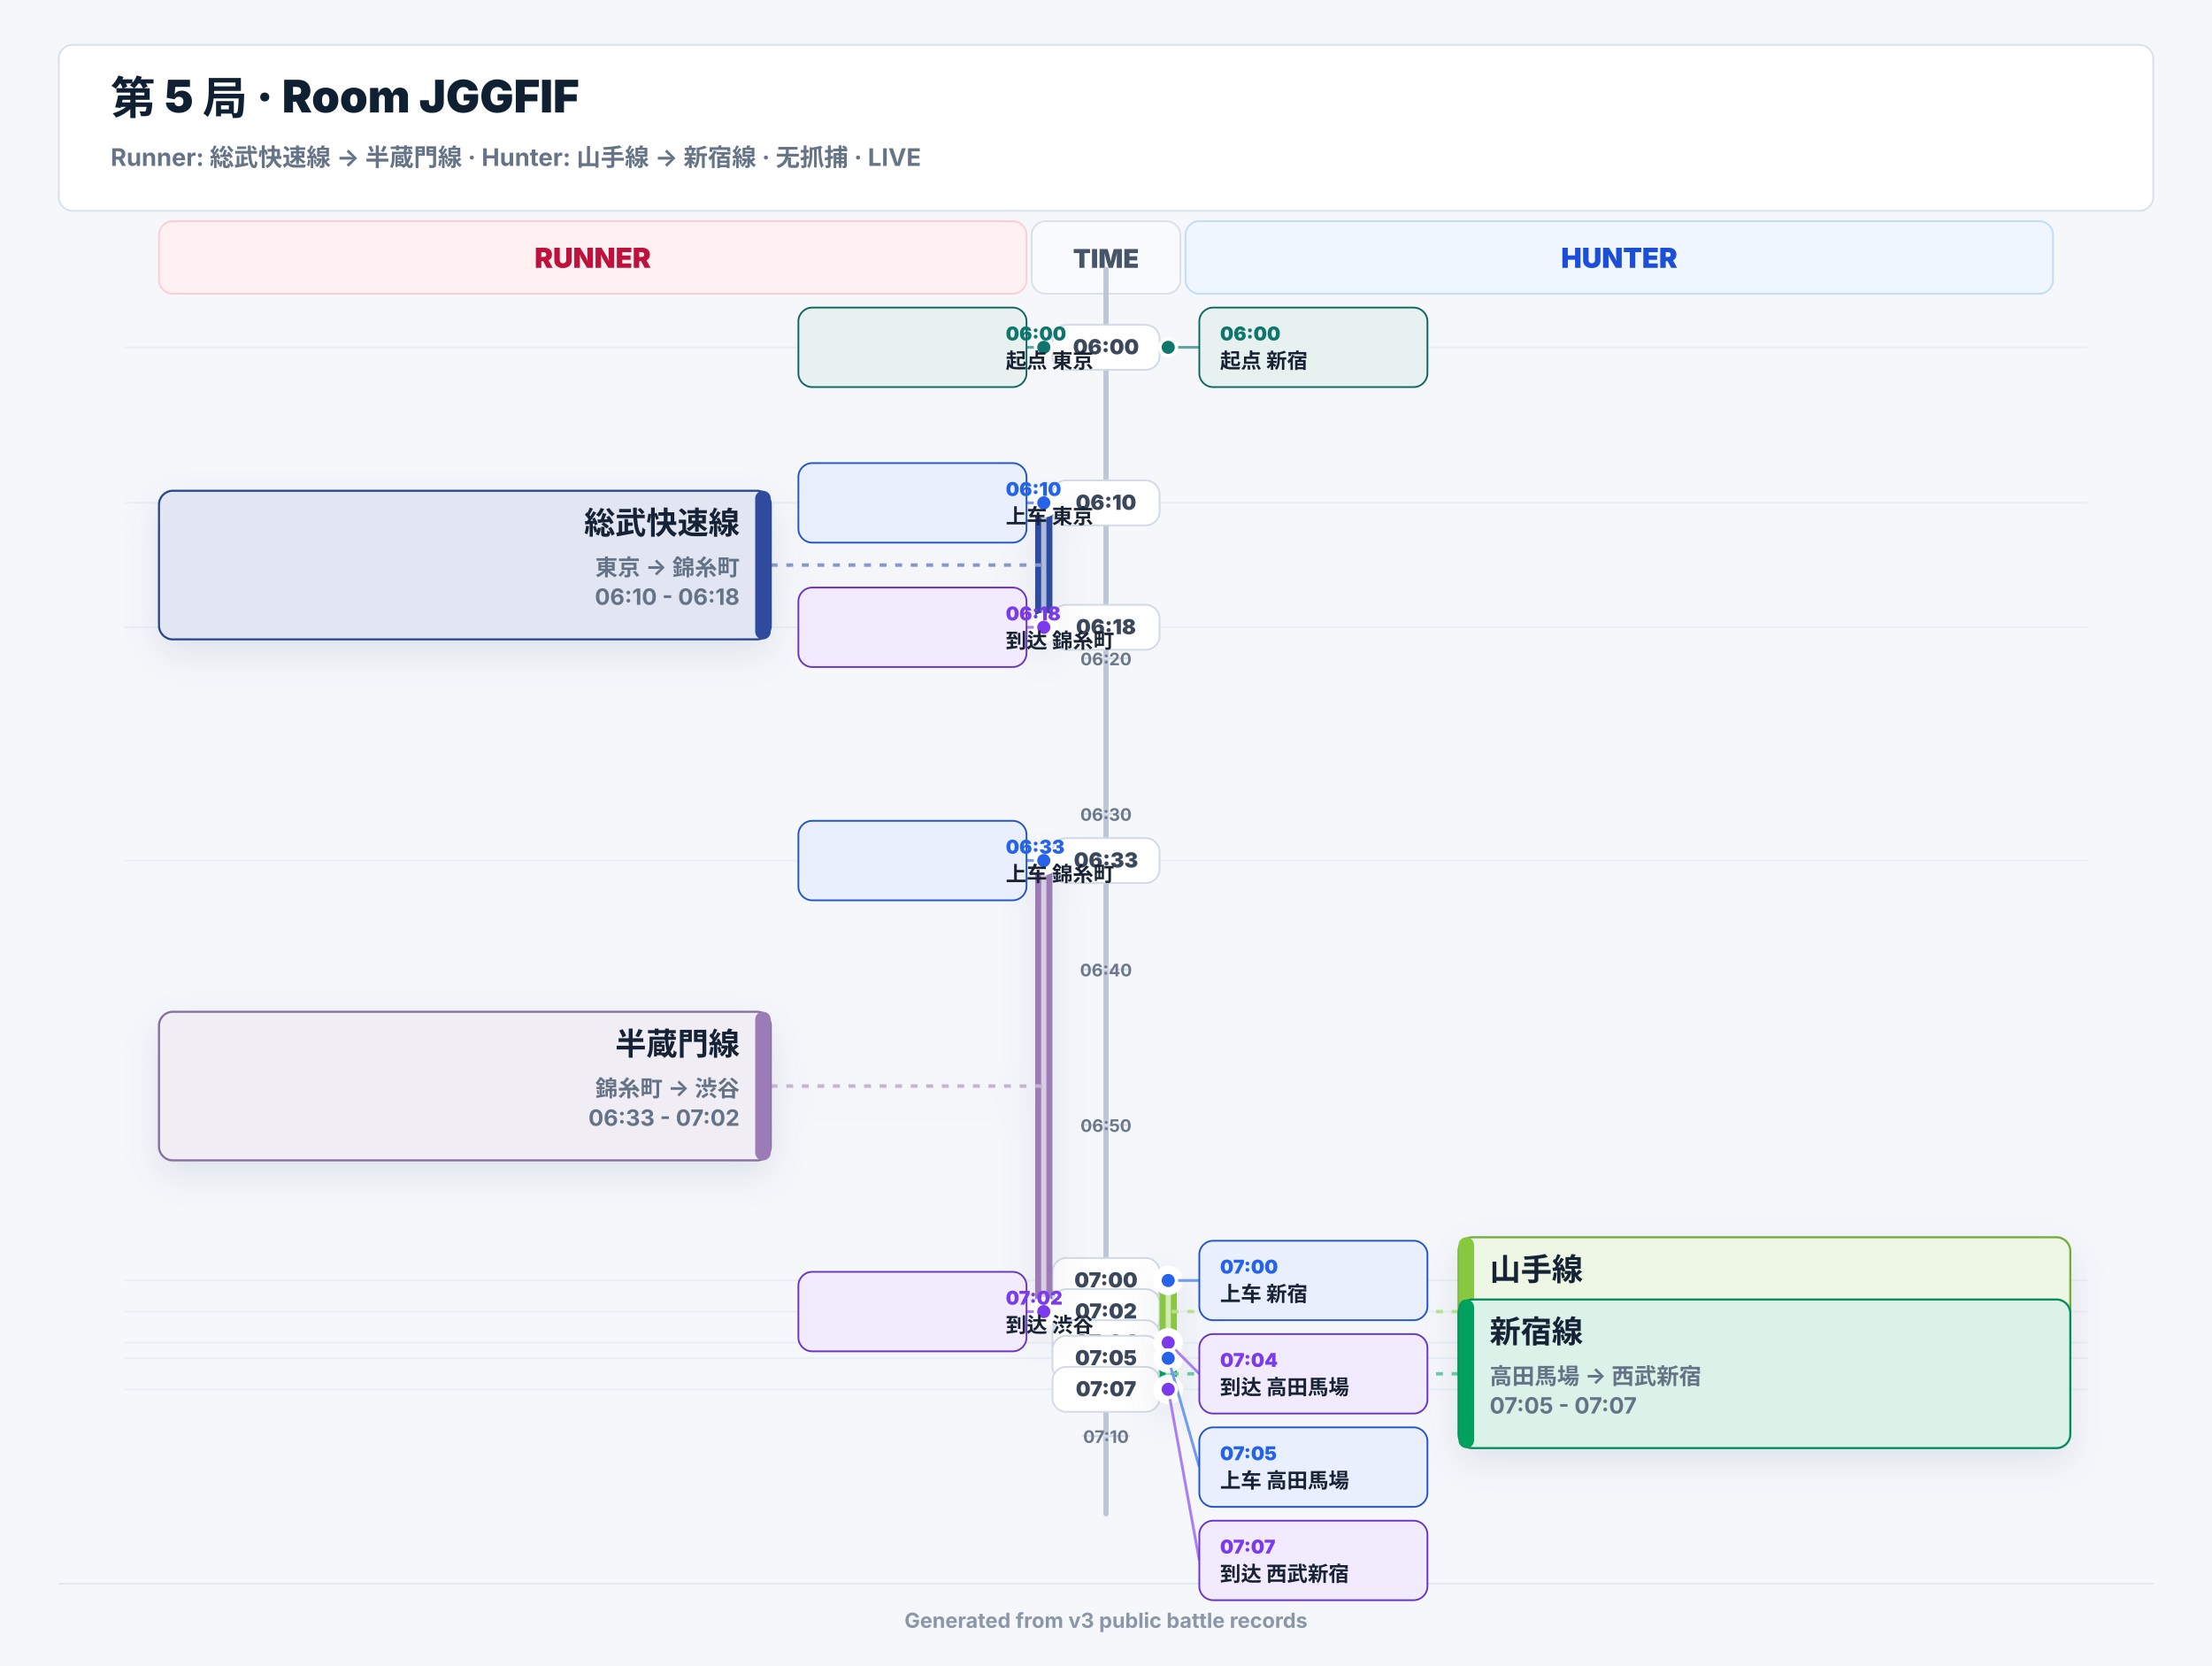
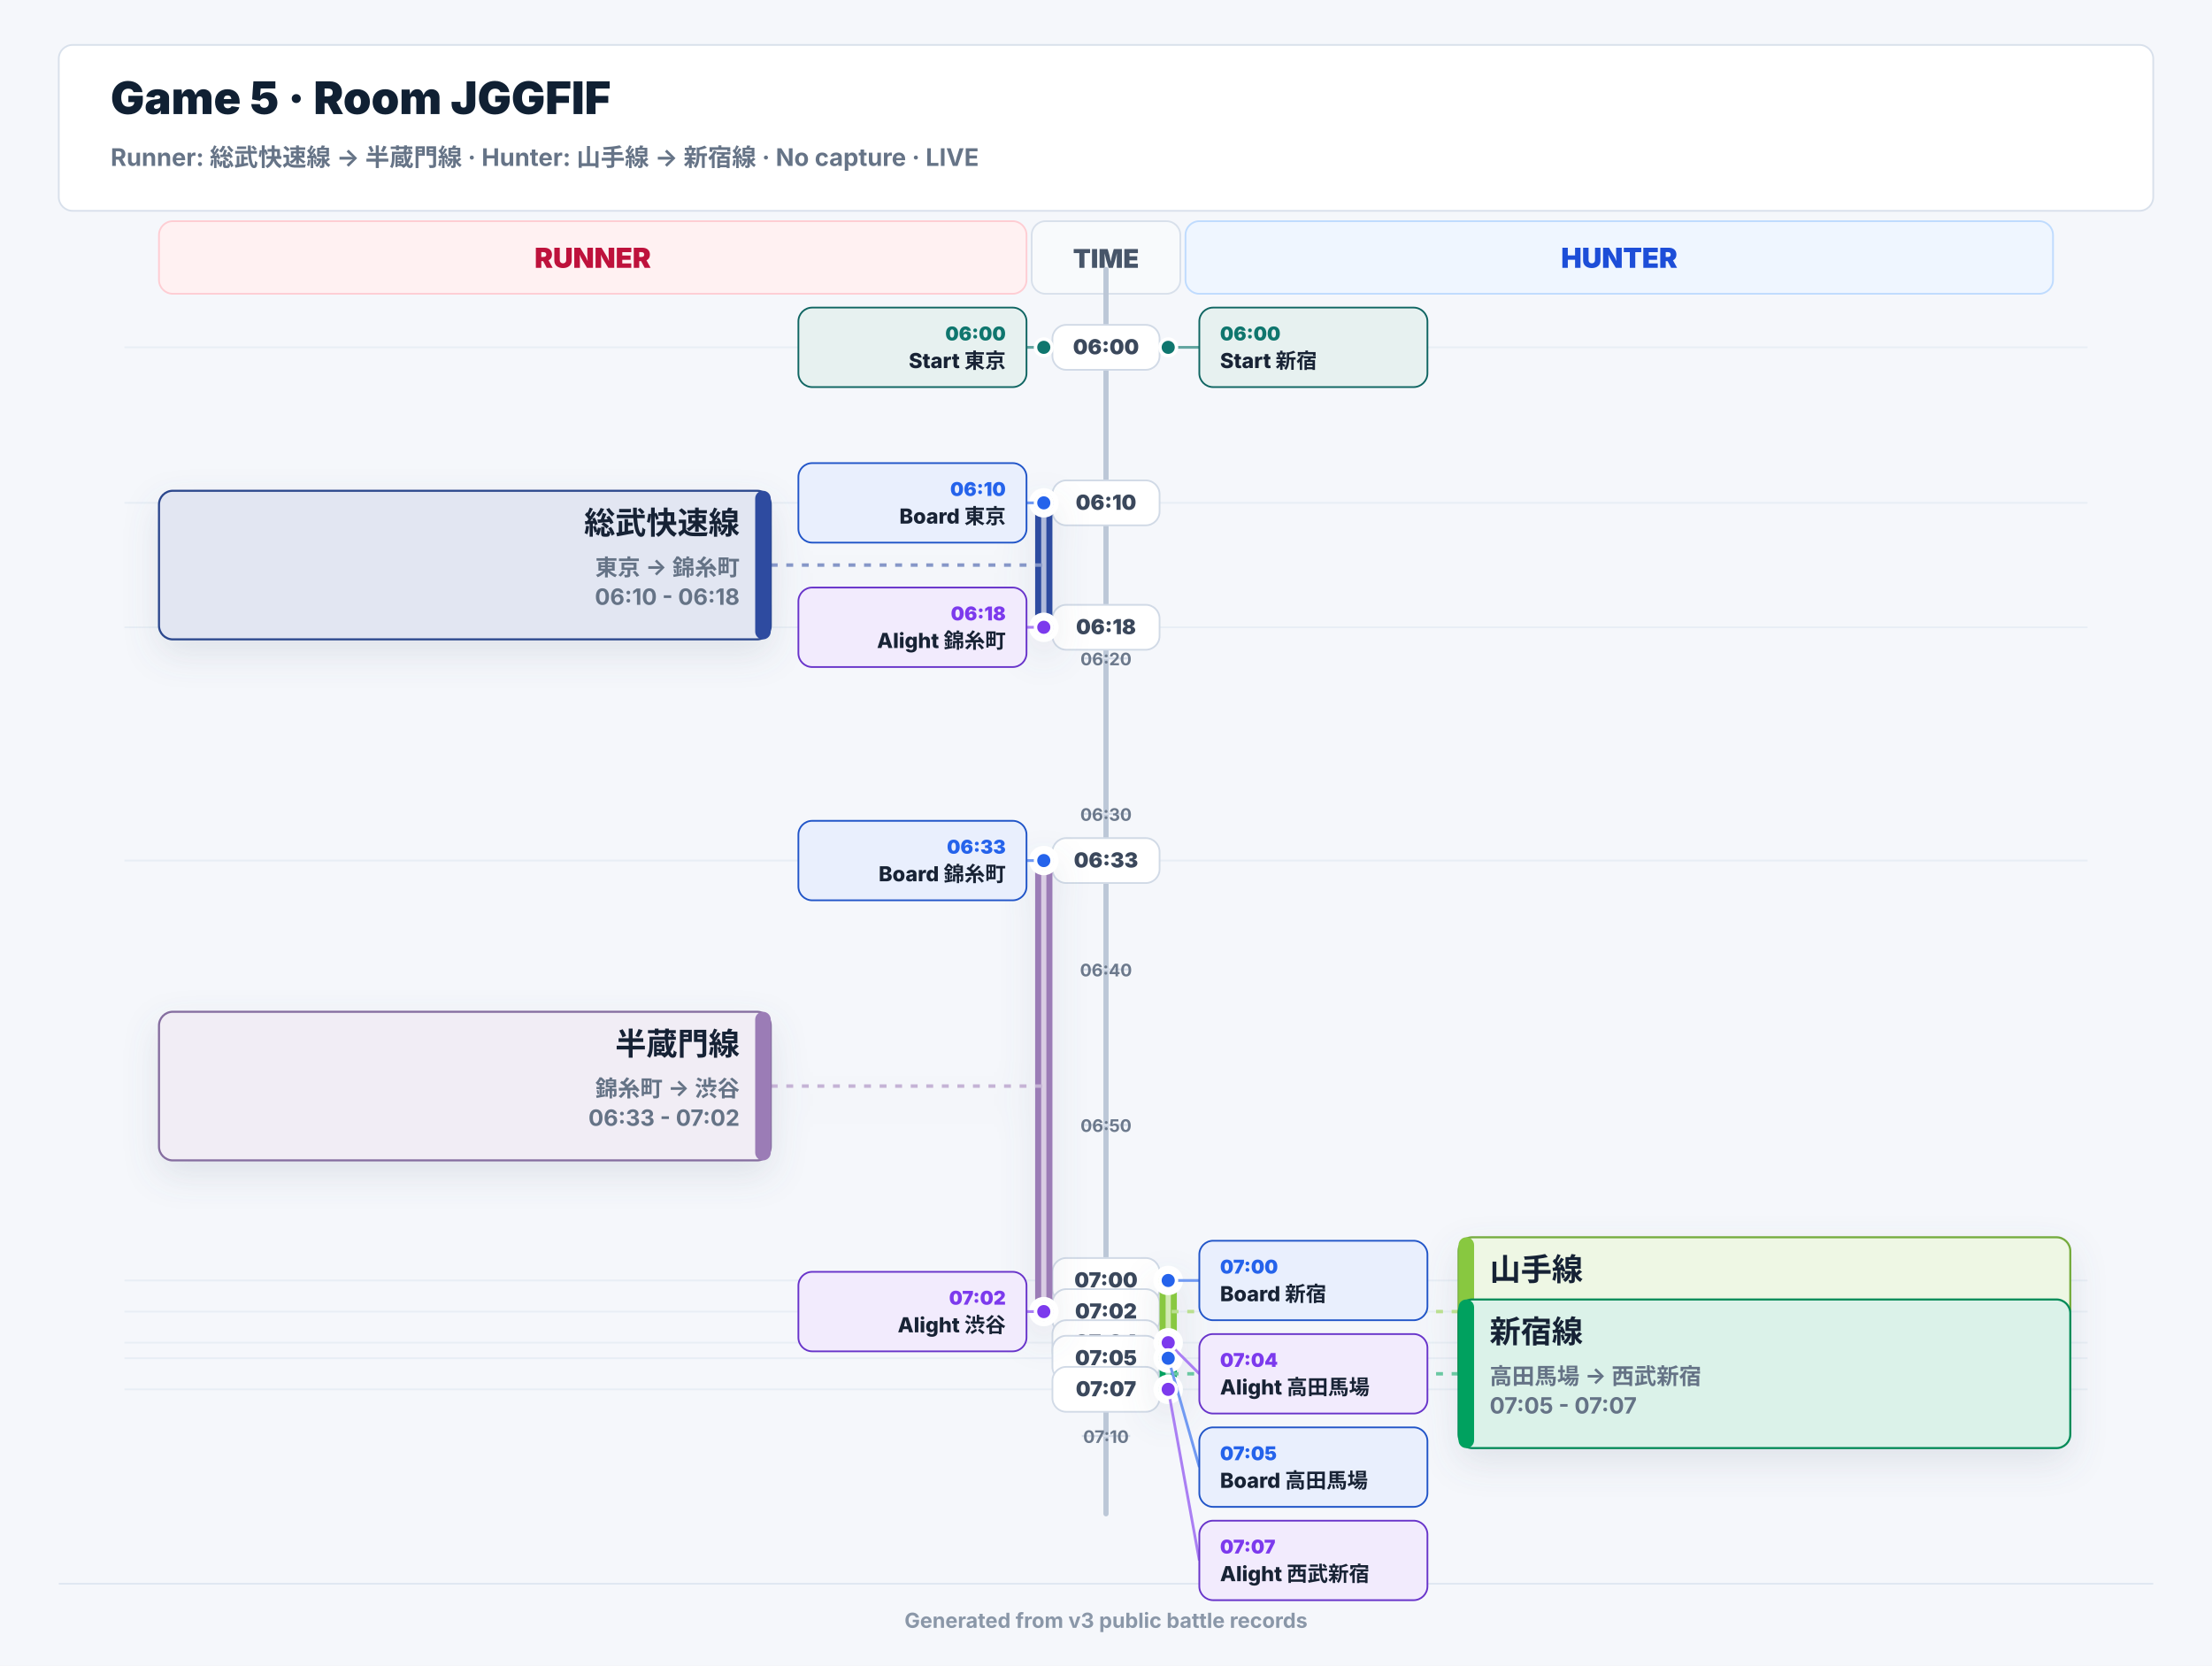
<svg xmlns="http://www.w3.org/2000/svg" width="1280" height="964" viewBox="0 0 1280 964" role="img" aria-label="Battle timeline">
  <defs>
    <filter id="softShadow" x="-20%" y="-20%" width="140%" height="140%">
      <feDropShadow dx="0" dy="8" stdDeviation="10" flood-color="#64748b" flood-opacity="0.16" />
    </filter>
  </defs>
  <g font-family="Inter, ui-sans-serif, system-ui, -apple-system, BlinkMacSystemFont, Segoe UI, sans-serif">
    <rect x="0" y="0" width="1280" height="100%" fill="#f5f7fb" />
    <rect x="34" y="26" width="1212" height="96" rx="8" fill="#ffffff" stroke="#d8e0eb" />
-     <text x="64.0" y="66.0" font-size="26" font-weight="900" fill="#102033" text-anchor="start">第 5 局 · Room JGGFIF</text>
-     <text x="64.0" y="96.0" font-size="14" font-weight="750" fill="#667487" text-anchor="start">Runner: 総武快速線 -&gt; 半蔵門線 · Hunter: 山手線 -&gt; 新宿線 · 无抓捕 · LIVE</text>
+     <text x="64.0" y="66.0" font-size="26" font-weight="900" fill="#102033" text-anchor="start">Game 5 · Room JGGFIF</text>
+     <text x="64.0" y="96.0" font-size="14" font-weight="750" fill="#667487" text-anchor="start">Runner: 総武快速線 -&gt; 半蔵門線 · Hunter: 山手線 -&gt; 新宿線 · No capture · LIVE</text>
    <rect x="92" y="128" width="502" height="42" rx="8" fill="#fff1f2" stroke="#fecdd3" />
    <text x="343.0" y="155.0" font-size="16" font-weight="950" fill="#be123c" text-anchor="middle">RUNNER</text>
    <rect x="686" y="128" width="502" height="42" rx="8" fill="#eff6ff" stroke="#bfdbfe" />
    <text x="937.0" y="155.0" font-size="16" font-weight="950" fill="#1d4ed8" text-anchor="middle">HUNTER</text>
    <rect x="597" y="128" width="86" height="42" rx="8" fill="#f8fafc" stroke="#d8e0eb" />
    <text x="640.0" y="155.0" font-size="15" font-weight="950" fill="#475569" text-anchor="middle">TIME</text>
    <rect x="34" y="916.0" width="1212" height="1" fill="#dfe7f1" />
    <g opacity="0.96">
      <line x1="640" y1="156.0" x2="640" y2="876.0" stroke="#b9c5d5" stroke-width="3" stroke-linecap="round" />
      <line x1="616" y1="201.0" x2="664" y2="201.0" stroke="#d4dce8" stroke-width="1.2" />
      <text x="640.0" y="205.0" font-size="12" font-weight="800" fill="#667487" text-anchor="middle">06:00</text>
      <line x1="626" y1="291.0" x2="654" y2="291.0" stroke="#d4dce8" stroke-width="1.2" />
      <text x="640.0" y="295.0" font-size="10" font-weight="650" fill="#667487" text-anchor="middle">06:10</text>
      <line x1="626" y1="381.0" x2="654" y2="381.0" stroke="#d4dce8" stroke-width="1.2" />
      <text x="640.0" y="385.0" font-size="10" font-weight="650" fill="#667487" text-anchor="middle">06:20</text>
      <line x1="626" y1="471.0" x2="654" y2="471.0" stroke="#d4dce8" stroke-width="1.2" />
      <text x="640.0" y="475.0" font-size="10" font-weight="650" fill="#667487" text-anchor="middle">06:30</text>
      <line x1="626" y1="561.0" x2="654" y2="561.0" stroke="#d4dce8" stroke-width="1.2" />
      <text x="640.0" y="565.0" font-size="10" font-weight="650" fill="#667487" text-anchor="middle">06:40</text>
      <line x1="626" y1="651.0" x2="654" y2="651.0" stroke="#d4dce8" stroke-width="1.2" />
      <text x="640.0" y="655.0" font-size="10" font-weight="650" fill="#667487" text-anchor="middle">06:50</text>
      <line x1="616" y1="741.0" x2="664" y2="741.0" stroke="#d4dce8" stroke-width="1.2" />
      <text x="640.0" y="745.0" font-size="12" font-weight="800" fill="#667487" text-anchor="middle">07:00</text>
      <line x1="626" y1="831.0" x2="654" y2="831.0" stroke="#d4dce8" stroke-width="1.2" />
      <text x="640.0" y="835.0" font-size="10" font-weight="650" fill="#667487" text-anchor="middle">07:10</text>
      <line x1="72" y1="201.0" x2="1208" y2="201.0" stroke="#e7edf5" stroke-width="1" />
      <rect x="609" y="188.0" width="62" height="26" rx="8" fill="#ffffff" stroke="#cfd8e5" />
      <text x="640.0" y="205.0" font-size="12" font-weight="900" fill="#334155" text-anchor="middle">06:00</text>
      <line x1="72" y1="291.0" x2="1208" y2="291.0" stroke="#e7edf5" stroke-width="1" />
      <rect x="609" y="278.0" width="62" height="26" rx="8" fill="#ffffff" stroke="#cfd8e5" />
      <text x="640.0" y="295.0" font-size="12" font-weight="900" fill="#334155" text-anchor="middle">06:10</text>
      <line x1="72" y1="363.0" x2="1208" y2="363.0" stroke="#e7edf5" stroke-width="1" />
      <rect x="609" y="350.0" width="62" height="26" rx="8" fill="#ffffff" stroke="#cfd8e5" />
      <text x="640.0" y="367.0" font-size="12" font-weight="900" fill="#334155" text-anchor="middle">06:18</text>
      <line x1="72" y1="498.0" x2="1208" y2="498.0" stroke="#e7edf5" stroke-width="1" />
      <rect x="609" y="485.0" width="62" height="26" rx="8" fill="#ffffff" stroke="#cfd8e5" />
      <text x="640.0" y="502.0" font-size="12" font-weight="900" fill="#334155" text-anchor="middle">06:33</text>
      <line x1="72" y1="741.0" x2="1208" y2="741.0" stroke="#e7edf5" stroke-width="1" />
      <rect x="609" y="728.0" width="62" height="26" rx="8" fill="#ffffff" stroke="#cfd8e5" />
      <text x="640.0" y="745.0" font-size="12" font-weight="900" fill="#334155" text-anchor="middle">07:00</text>
      <line x1="72" y1="759.0" x2="1208" y2="759.0" stroke="#e7edf5" stroke-width="1" />
      <rect x="609" y="746.0" width="62" height="26" rx="8" fill="#ffffff" stroke="#cfd8e5" />
      <text x="640.0" y="763.0" font-size="12" font-weight="900" fill="#334155" text-anchor="middle">07:02</text>
      <line x1="72" y1="777.0" x2="1208" y2="777.0" stroke="#e7edf5" stroke-width="1" />
      <rect x="609" y="764.0" width="62" height="26" rx="8" fill="#ffffff" stroke="#cfd8e5" />
      <text x="640.0" y="781.0" font-size="12" font-weight="900" fill="#334155" text-anchor="middle">07:04</text>
      <line x1="72" y1="786.0" x2="1208" y2="786.0" stroke="#e7edf5" stroke-width="1" />
      <rect x="609" y="773.0" width="62" height="26" rx="8" fill="#ffffff" stroke="#cfd8e5" />
      <text x="640.0" y="790.0" font-size="12" font-weight="900" fill="#334155" text-anchor="middle">07:05</text>
      <line x1="72" y1="804.0" x2="1208" y2="804.0" stroke="#e7edf5" stroke-width="1" />
      <rect x="609" y="791.0" width="62" height="26" rx="8" fill="#ffffff" stroke="#cfd8e5" />
      <text x="640.0" y="808.0" font-size="12" font-weight="900" fill="#334155" text-anchor="middle">07:07</text>
    </g>
    <g filter="url(#softShadow)">
      <line x1="604" y1="291.0" x2="604" y2="363.0" stroke="#2F4CA0" stroke-width="10" stroke-linecap="round" />
      <line x1="604" y1="291.0" x2="604" y2="363.0" stroke="#ffffff" stroke-opacity="0.62" stroke-width="3" stroke-linecap="round" />
      <circle cx="604" cy="291.0" r="7" fill="#2F4CA0" stroke="#ffffff" stroke-width="3" />
      <circle cx="604" cy="363.0" r="7" fill="#2F4CA0" stroke="#ffffff" stroke-width="3" />
      <line x1="446" y1="327.0" x2="604" y2="327.0" stroke="#8697c8" stroke-width="2" stroke-dasharray="4 5" />
      <rect x="92" y="284.0" width="354" height="86" rx="8" fill="#e2e6f2" stroke="#2c468d" stroke-width="1.2" />
      <rect x="437" y="284.0" width="9" height="86" rx="4.5" fill="#2F4CA0" />
      <text x="428.0" y="309.0" font-size="18" font-weight="800" fill="#162235" text-anchor="end">総武快速線</text>
      <text x="428.0" y="333.0" font-size="13" font-weight="650" fill="#657386" text-anchor="end">東京 -&gt; 錦糸町</text>
      <text x="428.0" y="350.0" font-size="13" font-weight="650" fill="#657386" text-anchor="end">06:10 - 06:18</text>
      <line x1="604" y1="498.0" x2="604" y2="759.0" stroke="#9B7CB6" stroke-width="10" stroke-linecap="round" />
      <line x1="604" y1="498.0" x2="604" y2="759.0" stroke="#ffffff" stroke-opacity="0.62" stroke-width="3" stroke-linecap="round" />
      <circle cx="604" cy="498.0" r="7" fill="#9B7CB6" stroke="#ffffff" stroke-width="3" />
      <circle cx="604" cy="759.0" r="7" fill="#9B7CB6" stroke="#ffffff" stroke-width="3" />
      <line x1="446" y1="628.5" x2="604" y2="628.5" stroke="#c5b3d5" stroke-width="2" stroke-dasharray="4 5" />
      <rect x="92" y="585.5" width="354" height="86" rx="8" fill="#f1edf5" stroke="#856d9f" stroke-width="1.2" />
      <rect x="437" y="585.5" width="9" height="86" rx="4.5" fill="#9B7CB6" />
      <text x="428.0" y="610.5" font-size="18" font-weight="800" fill="#162235" text-anchor="end">半蔵門線</text>
      <text x="428.0" y="634.5" font-size="13" font-weight="650" fill="#657386" text-anchor="end">錦糸町 -&gt; 渋谷</text>
      <text x="428.0" y="651.5" font-size="13" font-weight="650" fill="#657386" text-anchor="end">06:33 - 07:02</text>
      <line x1="676" y1="741.0" x2="676" y2="777.0" stroke="#88C840" stroke-width="10" stroke-linecap="round" />
      <line x1="676" y1="741.0" x2="676" y2="777.0" stroke="#ffffff" stroke-opacity="0.62" stroke-width="3" stroke-linecap="round" />
      <circle cx="676" cy="741.0" r="7" fill="#88C840" stroke="#ffffff" stroke-width="3" />
      <circle cx="676" cy="777.0" r="7" fill="#88C840" stroke="#ffffff" stroke-width="3" />
      <line x1="844" y1="759.0" x2="676" y2="759.0" stroke="#badf90" stroke-width="2" stroke-dasharray="4 5" />
      <rect x="844" y="716.0" width="354" height="86" rx="8" fill="#eef7e4" stroke="#75ab3e" stroke-width="1.2" />
      <rect x="844" y="716.0" width="9" height="86" rx="4.5" fill="#88C840" />
      <text x="862.0" y="741.0" font-size="18" font-weight="800" fill="#162235" text-anchor="start">山手線</text>
      <text x="862.0" y="765.0" font-size="13" font-weight="650" fill="#657386" text-anchor="start">新宿 -&gt; 高田馬場</text>
      <text x="862.0" y="782.0" font-size="13" font-weight="650" fill="#657386" text-anchor="start">07:00 - 07:04</text>
      <line x1="676" y1="786.0" x2="676" y2="804.0" stroke="#00A15F" stroke-width="10" stroke-linecap="round" />
      <line x1="676" y1="786.0" x2="676" y2="804.0" stroke="#ffffff" stroke-opacity="0.62" stroke-width="3" stroke-linecap="round" />
      <circle cx="676" cy="786.0" r="7" fill="#00A15F" stroke="#ffffff" stroke-width="3" />
      <circle cx="676" cy="804.0" r="7" fill="#00A15F" stroke="#ffffff" stroke-width="3" />
      <line x1="844" y1="795.0" x2="676" y2="795.0" stroke="#6bc8a2" stroke-width="2" stroke-dasharray="4 5" />
      <rect x="844" y="752.0" width="354" height="86" rx="8" fill="#dbf2e9" stroke="#068b58" stroke-width="1.2" />
      <rect x="844" y="752.0" width="9" height="86" rx="4.5" fill="#00A15F" />
      <text x="862.0" y="777.0" font-size="18" font-weight="800" fill="#162235" text-anchor="start">新宿線</text>
      <text x="862.0" y="801.0" font-size="13" font-weight="650" fill="#657386" text-anchor="start">高田馬場 -&gt; 西武新宿</text>
      <text x="862.0" y="818.0" font-size="13" font-weight="650" fill="#657386" text-anchor="start">07:05 - 07:07</text>
    </g>
    <g>
      <line x1="594" y1="201.0" x2="604" y2="201.0" stroke="#63a6a1" stroke-width="1.6" />
      <circle cx="604" cy="201.0" r="4.8" fill="#0f766e" stroke="#ffffff" stroke-width="2" />
      <rect x="462" y="178.0" width="132" height="46" rx="8" fill="#e7f1f0" stroke="#0f6562" />
-       <text x="582.0" y="197.0" font-size="11" font-weight="900" fill="#0f766e" text-anchor="right">06:00</text>
-       <text x="582.0" y="213.0" font-size="12" font-weight="800" fill="#182335" text-anchor="right">起点 東京</text>
+       <text x="582.0" y="197.0" font-size="11" font-weight="900" fill="#0f766e" text-anchor="end">06:00</text>
+       <text x="582.0" y="213.0" font-size="12" font-weight="800" fill="#182335" text-anchor="end">Start 東京</text>
      <line x1="594" y1="291.0" x2="604" y2="291.0" stroke="#719af2" stroke-width="1.6" />
      <circle cx="604" cy="291.0" r="4.8" fill="#2563eb" stroke="#ffffff" stroke-width="2" />
      <rect x="462" y="268.0" width="132" height="46" rx="8" fill="#e9effd" stroke="#2155c8" />
-       <text x="582.0" y="287.0" font-size="11" font-weight="900" fill="#2563eb" text-anchor="right">06:10</text>
-       <text x="582.0" y="303.0" font-size="12" font-weight="800" fill="#182335" text-anchor="right">上车 東京</text>
+       <text x="582.0" y="287.0" font-size="11" font-weight="900" fill="#2563eb" text-anchor="end">06:10</text>
+       <text x="582.0" y="303.0" font-size="12" font-weight="800" fill="#182335" text-anchor="end">Board 東京</text>
      <line x1="594" y1="363.0" x2="604" y2="363.0" stroke="#aa7ff3" stroke-width="1.6" />
      <circle cx="604" cy="363.0" r="4.8" fill="#7c3aed" stroke="#ffffff" stroke-width="2" />
      <rect x="462" y="340.0" width="132" height="46" rx="8" fill="#f2ebfd" stroke="#6834ca" />
-       <text x="582.0" y="359.0" font-size="11" font-weight="900" fill="#7c3aed" text-anchor="right">06:18</text>
-       <text x="582.0" y="375.0" font-size="12" font-weight="800" fill="#182335" text-anchor="right">到达 錦糸町</text>
+       <text x="582.0" y="359.0" font-size="11" font-weight="900" fill="#7c3aed" text-anchor="end">06:18</text>
+       <text x="582.0" y="375.0" font-size="12" font-weight="800" fill="#182335" text-anchor="end">Alight 錦糸町</text>
      <line x1="594" y1="498.0" x2="604" y2="498.0" stroke="#719af2" stroke-width="1.6" />
      <circle cx="604" cy="498.0" r="4.8" fill="#2563eb" stroke="#ffffff" stroke-width="2" />
      <rect x="462" y="475.0" width="132" height="46" rx="8" fill="#e9effd" stroke="#2155c8" />
-       <text x="582.0" y="494.0" font-size="11" font-weight="900" fill="#2563eb" text-anchor="right">06:33</text>
-       <text x="582.0" y="510.0" font-size="12" font-weight="800" fill="#182335" text-anchor="right">上车 錦糸町</text>
+       <text x="582.0" y="494.0" font-size="11" font-weight="900" fill="#2563eb" text-anchor="end">06:33</text>
+       <text x="582.0" y="510.0" font-size="12" font-weight="800" fill="#182335" text-anchor="end">Board 錦糸町</text>
      <line x1="594" y1="759.0" x2="604" y2="759.0" stroke="#aa7ff3" stroke-width="1.6" />
      <circle cx="604" cy="759.0" r="4.8" fill="#7c3aed" stroke="#ffffff" stroke-width="2" />
      <rect x="462" y="736.0" width="132" height="46" rx="8" fill="#f2ebfd" stroke="#6834ca" />
-       <text x="582.0" y="755.0" font-size="11" font-weight="900" fill="#7c3aed" text-anchor="right">07:02</text>
-       <text x="582.0" y="771.0" font-size="12" font-weight="800" fill="#182335" text-anchor="right">到达 渋谷</text>
+       <text x="582.0" y="755.0" font-size="11" font-weight="900" fill="#7c3aed" text-anchor="end">07:02</text>
+       <text x="582.0" y="771.0" font-size="12" font-weight="800" fill="#182335" text-anchor="end">Alight 渋谷</text>
      <line x1="694" y1="201.0" x2="676" y2="201.0" stroke="#63a6a1" stroke-width="1.6" />
      <circle cx="676" cy="201.0" r="4.8" fill="#0f766e" stroke="#ffffff" stroke-width="2" />
      <rect x="694" y="178.0" width="132" height="46" rx="8" fill="#e7f1f0" stroke="#0f6562" />
-       <text x="706.0" y="197.0" font-size="11" font-weight="900" fill="#0f766e" text-anchor="left">06:00</text>
-       <text x="706.0" y="213.0" font-size="12" font-weight="800" fill="#182335" text-anchor="left">起点 新宿</text>
+       <text x="706.0" y="197.0" font-size="11" font-weight="900" fill="#0f766e" text-anchor="start">06:00</text>
+       <text x="706.0" y="213.0" font-size="12" font-weight="800" fill="#182335" text-anchor="start">Start 新宿</text>
      <line x1="694" y1="741.0" x2="676" y2="741.0" stroke="#719af2" stroke-width="1.6" />
      <circle cx="676" cy="741.0" r="4.8" fill="#2563eb" stroke="#ffffff" stroke-width="2" />
      <rect x="694" y="718.0" width="132" height="46" rx="8" fill="#e9effd" stroke="#2155c8" />
-       <text x="706.0" y="737.0" font-size="11" font-weight="900" fill="#2563eb" text-anchor="left">07:00</text>
-       <text x="706.0" y="753.0" font-size="12" font-weight="800" fill="#182335" text-anchor="left">上车 新宿</text>
+       <text x="706.0" y="737.0" font-size="11" font-weight="900" fill="#2563eb" text-anchor="start">07:00</text>
+       <text x="706.0" y="753.0" font-size="12" font-weight="800" fill="#182335" text-anchor="start">Board 新宿</text>
      <line x1="694" y1="795.0" x2="676" y2="777.0" stroke="#aa7ff3" stroke-width="1.6" />
      <circle cx="676" cy="777.0" r="4.8" fill="#7c3aed" stroke="#ffffff" stroke-width="2" />
      <rect x="694" y="772.0" width="132" height="46" rx="8" fill="#f2ebfd" stroke="#6834ca" />
-       <text x="706.0" y="791.0" font-size="11" font-weight="900" fill="#7c3aed" text-anchor="left">07:04</text>
-       <text x="706.0" y="807.0" font-size="12" font-weight="800" fill="#182335" text-anchor="left">到达 高田馬場</text>
+       <text x="706.0" y="791.0" font-size="11" font-weight="900" fill="#7c3aed" text-anchor="start">07:04</text>
+       <text x="706.0" y="807.0" font-size="12" font-weight="800" fill="#182335" text-anchor="start">Alight 高田馬場</text>
      <line x1="694" y1="849.0" x2="676" y2="786.0" stroke="#719af2" stroke-width="1.6" />
      <circle cx="676" cy="786.0" r="4.8" fill="#2563eb" stroke="#ffffff" stroke-width="2" />
      <rect x="694" y="826.0" width="132" height="46" rx="8" fill="#e9effd" stroke="#2155c8" />
-       <text x="706.0" y="845.0" font-size="11" font-weight="900" fill="#2563eb" text-anchor="left">07:05</text>
-       <text x="706.0" y="861.0" font-size="12" font-weight="800" fill="#182335" text-anchor="left">上车 高田馬場</text>
+       <text x="706.0" y="845.0" font-size="11" font-weight="900" fill="#2563eb" text-anchor="start">07:05</text>
+       <text x="706.0" y="861.0" font-size="12" font-weight="800" fill="#182335" text-anchor="start">Board 高田馬場</text>
      <line x1="694" y1="903.0" x2="676" y2="804.0" stroke="#aa7ff3" stroke-width="1.6" />
      <circle cx="676" cy="804.0" r="4.8" fill="#7c3aed" stroke="#ffffff" stroke-width="2" />
      <rect x="694" y="880.0" width="132" height="46" rx="8" fill="#f2ebfd" stroke="#6834ca" />
-       <text x="706.0" y="899.0" font-size="11" font-weight="900" fill="#7c3aed" text-anchor="left">07:07</text>
-       <text x="706.0" y="915.0" font-size="12" font-weight="800" fill="#182335" text-anchor="left">到达 西武新宿</text>
+       <text x="706.0" y="899.0" font-size="11" font-weight="900" fill="#7c3aed" text-anchor="start">07:07</text>
+       <text x="706.0" y="915.0" font-size="12" font-weight="800" fill="#182335" text-anchor="start">Alight 西武新宿</text>
    </g>
    <text x="640.0" y="942.0" font-size="12" font-weight="650" fill="#8a97a8" text-anchor="middle">Generated from v3 public battle records</text>
  </g>
</svg>
